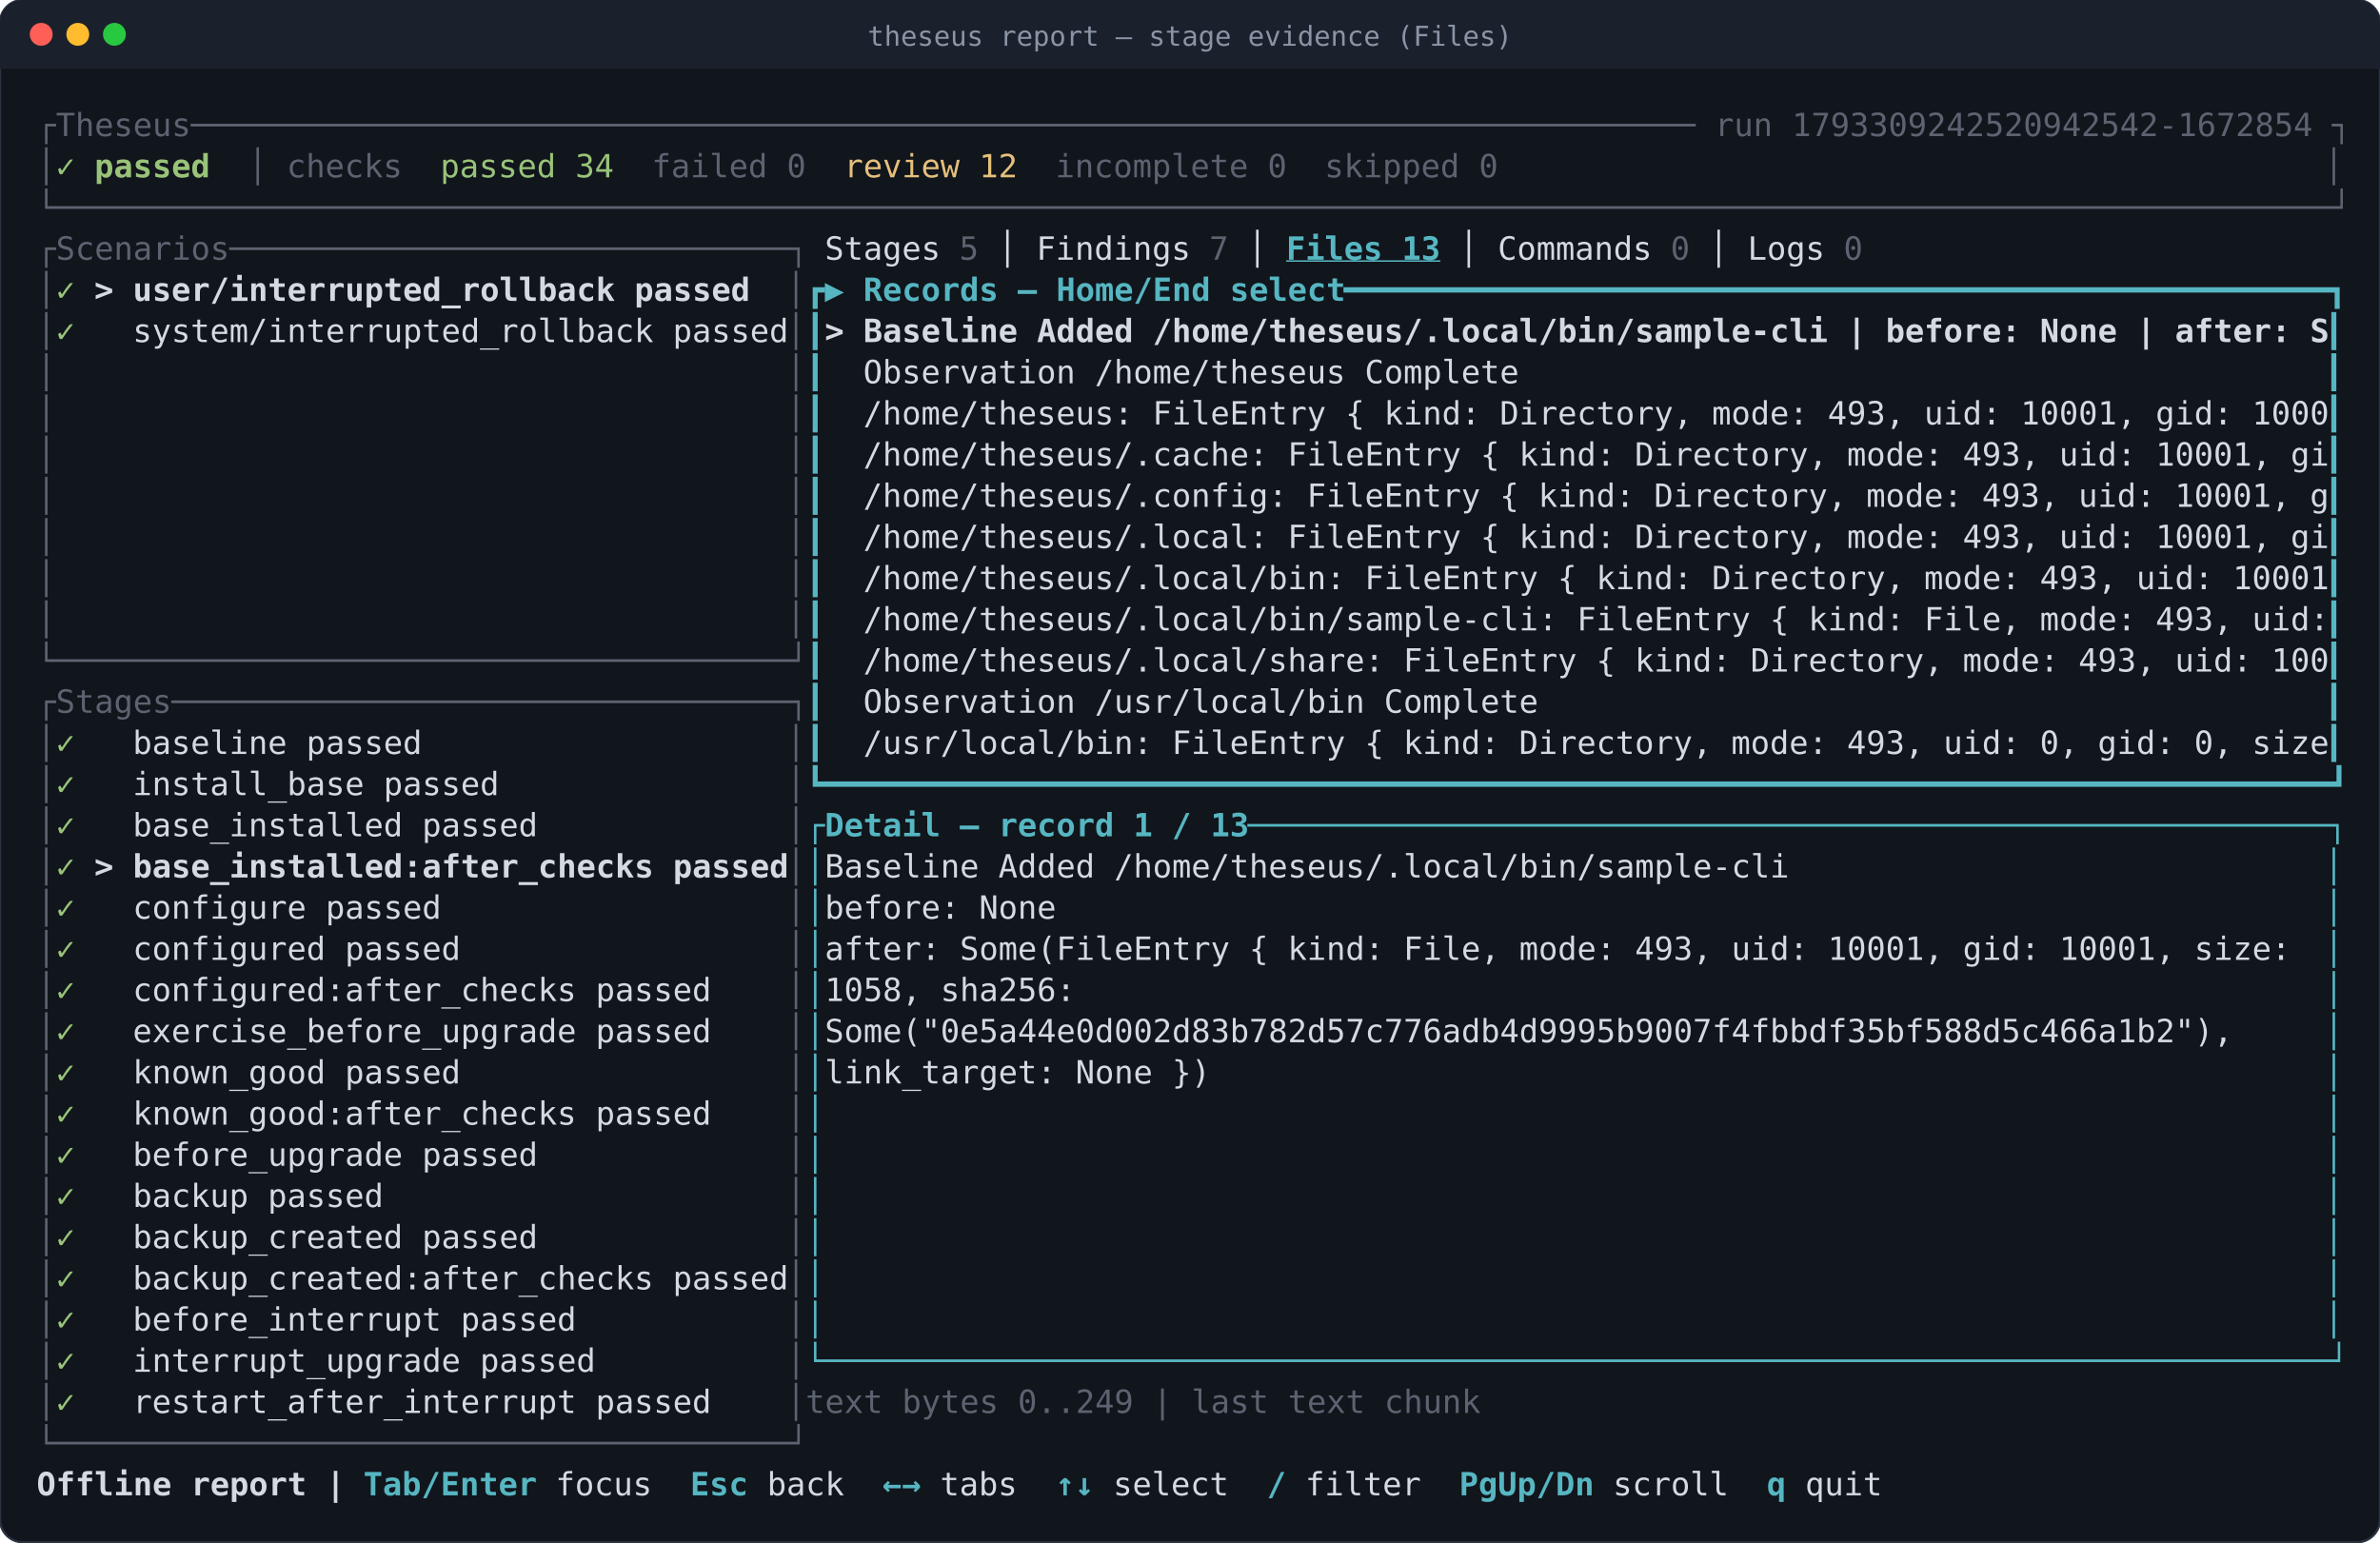
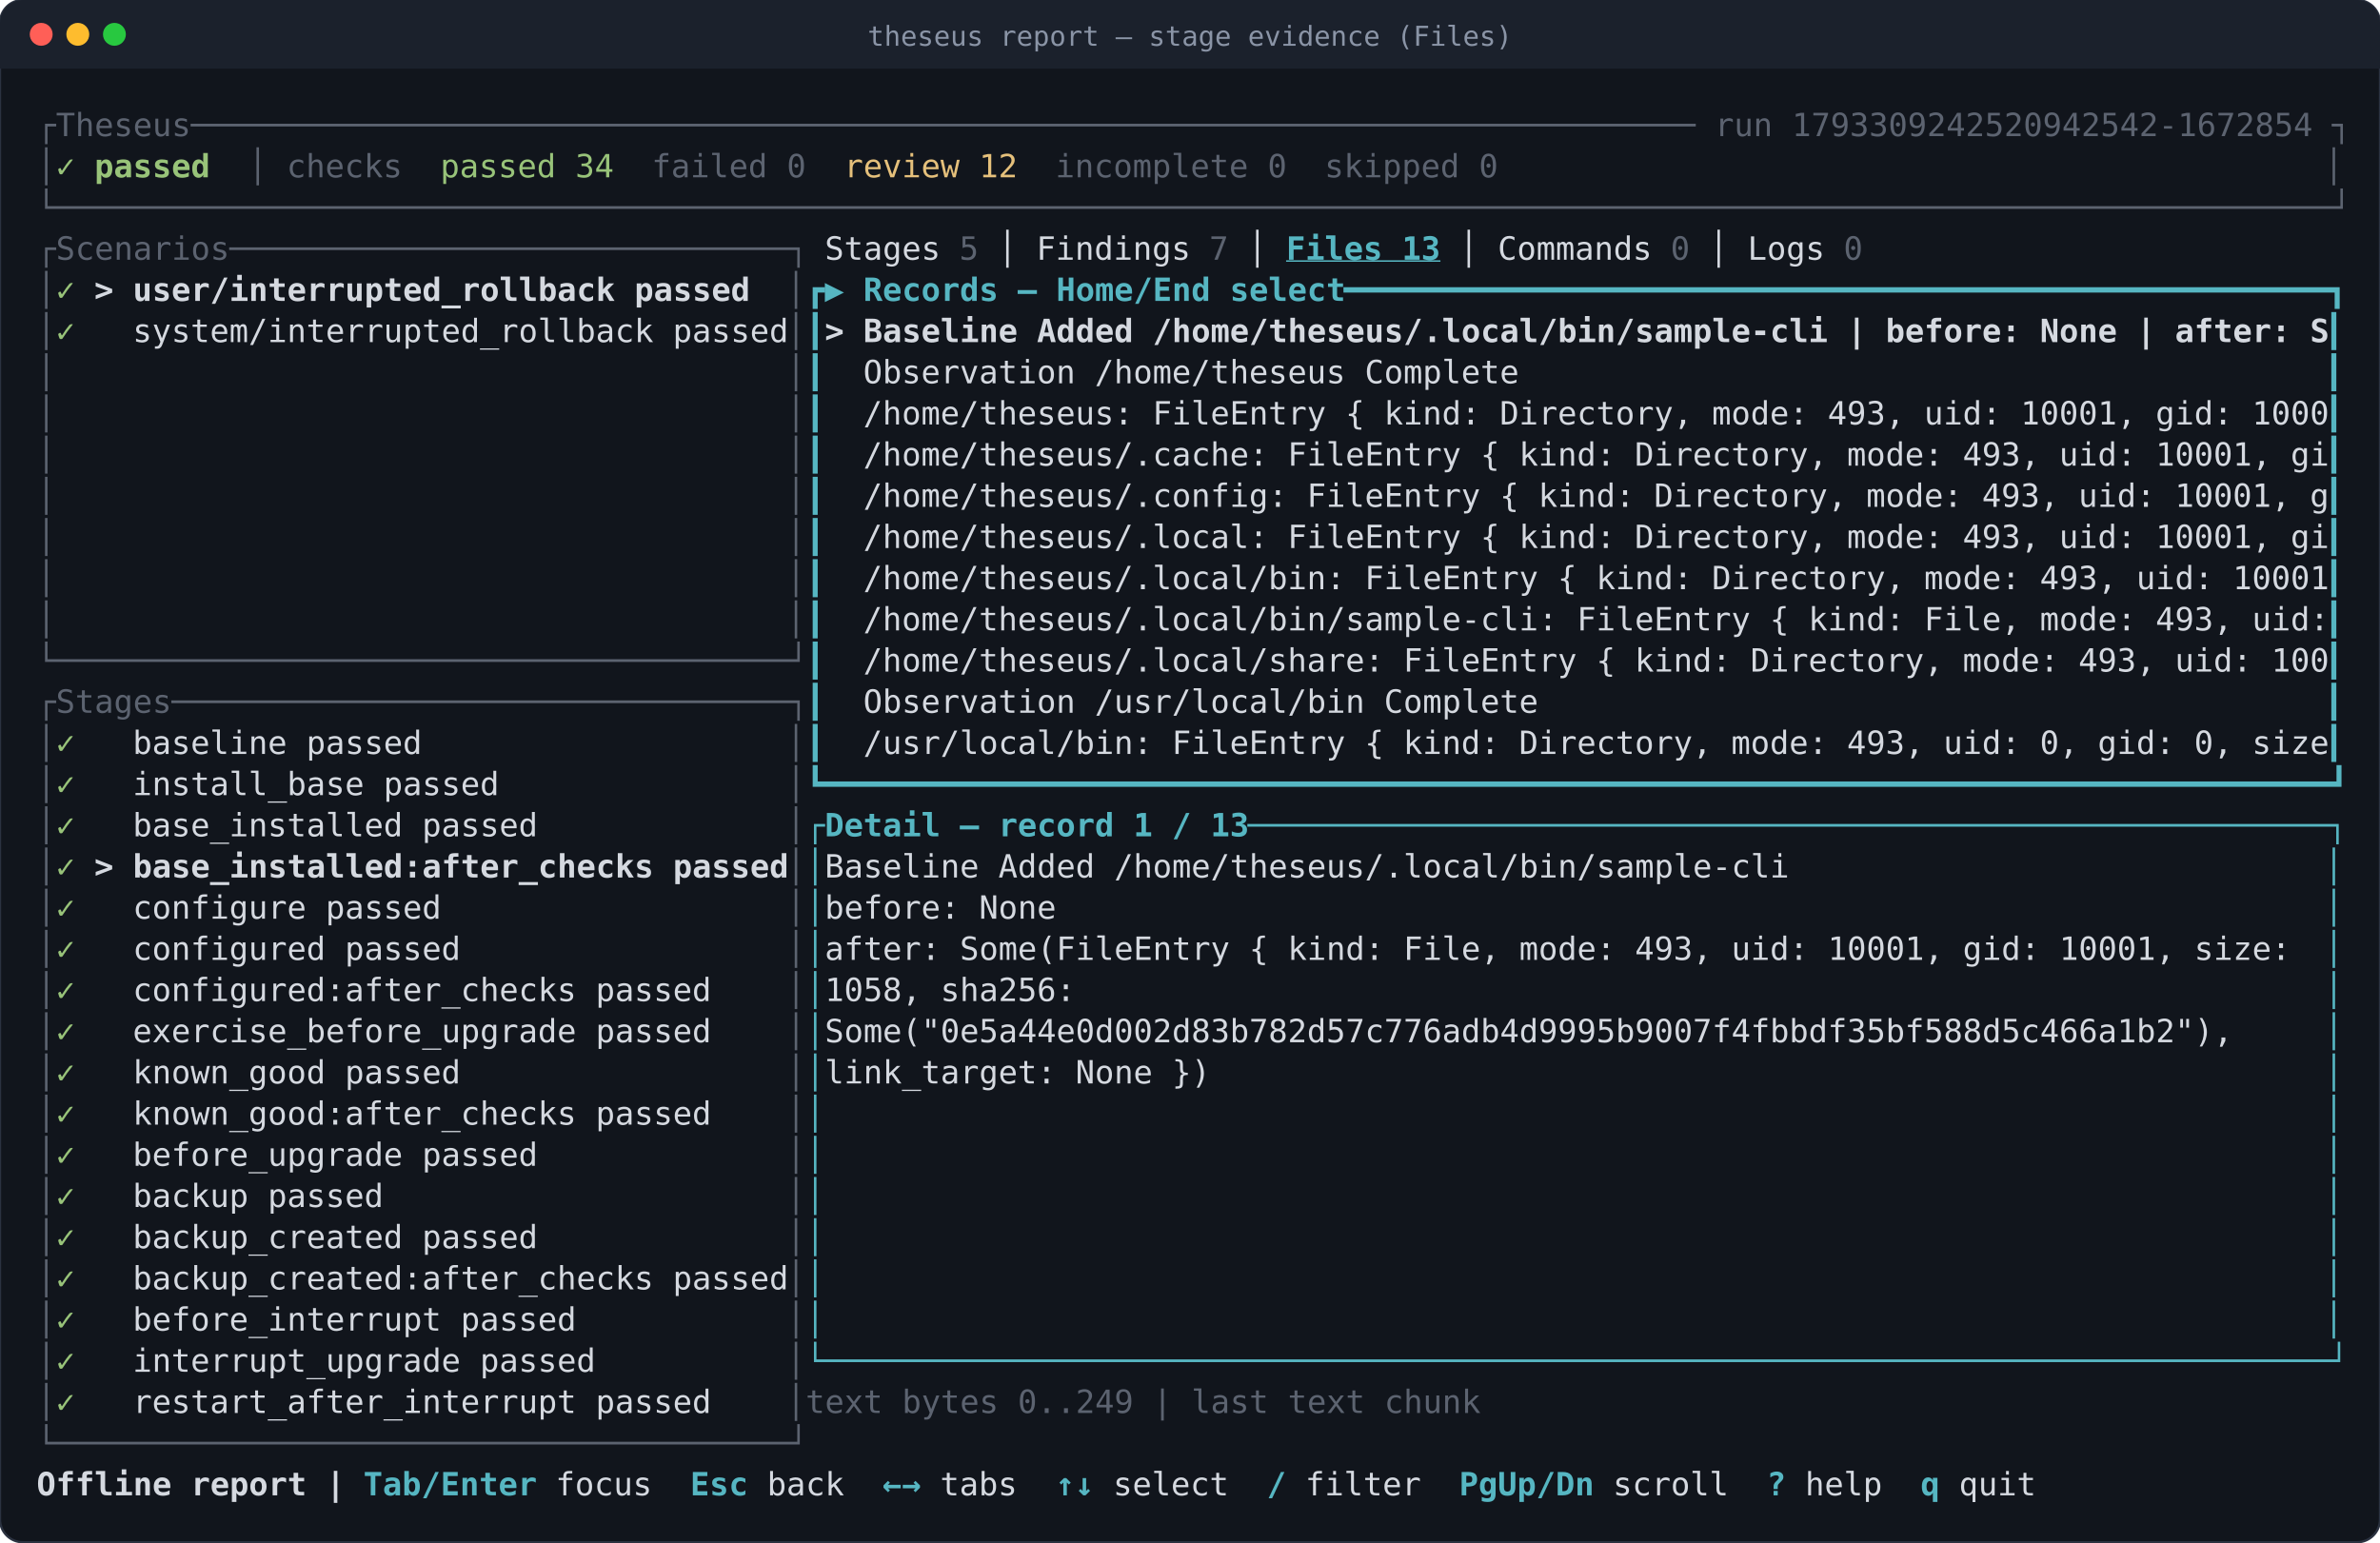
<svg xmlns="http://www.w3.org/2000/svg" width="1040" height="674" viewBox="0 0 1040 674" role="img" aria-label="theseus report — stage evidence (Files)">
  <style>text{font-family:ui-monospace, 'SFMono-Regular', 'DejaVu Sans Mono', Menlo, Consolas, 'Liberation Mono', monospace;font-size:14px;white-space:pre}.c0{fill:#5c6370}.c1{fill:#98c379;font-weight:bold}.c2{fill:#98c379}.c3{fill:#e5c07b}.c4{fill:#d5d9e0}.c5{fill:#56b6c2;font-weight:bold;text-decoration:underline}.c6{fill:#d5d9e0;font-weight:bold}.c7{fill:#56b6c2}.c8{fill:#56b6c2;font-weight:bold}</style>
  <rect width="1040" height="674" rx="10" fill="#11151c" stroke="#2b3240" />
  <path d="M0 10a10 10 0 0 1 10-10h1020a10 10 0 0 1 10 10v20H0z" fill="#1b212c" />
  <circle cx="18" cy="15" r="5" fill="#ff5f57" />
  <circle cx="34" cy="15" r="5" fill="#febc2e" />
  <circle cx="50" cy="15" r="5" fill="#28c840" />
  <text x="520" y="20" text-anchor="middle" style="font-size:12px;fill:#8a94a6">theseus report — stage evidence (Files)</text>
  <text y="59.5">
    <tspan x="16" textLength="1008" class="c0">┌Theseus────────────────────────────────────────────────────────────────────────────── run 1793309242520942542-1672854 ┐</tspan>
  </text>
  <text y="77.5">
    <tspan x="16" textLength="8.4" class="c0">│</tspan>
    <tspan x="24.4" textLength="67.2" class="c1">✓ passed</tspan>
    <tspan x="108.4" textLength="67.2" class="c0">│ checks</tspan>
    <tspan x="192.4" textLength="75.6" class="c2">passed 34</tspan>
    <tspan x="284.8" textLength="67.2" class="c0">failed 0</tspan>
    <tspan x="368.8" textLength="75.6" class="c3">review 12</tspan>
    <tspan x="461.2" textLength="100.8" class="c0">incomplete 0</tspan>
    <tspan x="578.8" textLength="75.6" class="c0">skipped 0</tspan>
    <tspan x="1015.6" textLength="8.4" class="c0">│</tspan>
  </text>
  <text y="95.5">
    <tspan x="16" textLength="1008" class="c0">└──────────────────────────────────────────────────────────────────────────────────────────────────────────────────────┘</tspan>
  </text>
  <text y="113.5">
    <tspan x="16" textLength="336" class="c0">┌Scenarios─────────────────────────────┐</tspan>
    <tspan x="360.4" textLength="50.4" class="c4">Stages</tspan>
    <tspan x="419.2" textLength="8.4" class="c0">5</tspan>
    <tspan x="436" textLength="84" class="c4">│ Findings</tspan>
    <tspan x="528.4" textLength="8.4" class="c0">7</tspan>
    <tspan x="545.2" textLength="8.4" class="c4">│</tspan>
    <tspan x="562" textLength="67.2" class="c5">Files 13</tspan>
    <tspan x="637.6" textLength="84" class="c4">│ Commands</tspan>
    <tspan x="730" textLength="8.4" class="c0">0</tspan>
    <tspan x="746.8" textLength="50.4" class="c4">│ Logs</tspan>
    <tspan x="805.6" textLength="8.4" class="c0">0</tspan>
  </text>
  <text y="131.5">
    <tspan x="16" textLength="8.4" class="c0">│</tspan>
    <tspan x="24.4" textLength="8.4" class="c2">✓</tspan>
    <tspan x="41.2" textLength="285.6" class="c6">&gt; user/interrupted_rollback passed</tspan>
    <tspan x="343.6" textLength="8.4" class="c0">│</tspan>
    <tspan x="352" textLength="8.4" class="c7">┏</tspan>
    <tspan x="360.4" textLength="226.8" class="c8">▶ Records — Home/End select</tspan>
    <tspan x="587.2" textLength="436.8" class="c7">━━━━━━━━━━━━━━━━━━━━━━━━━━━━━━━━━━━━━━━━━━━━━━━━━━━┓</tspan>
  </text>
  <text y="149.5">
    <tspan x="16" textLength="8.4" class="c0">│</tspan>
    <tspan x="24.4" textLength="8.4" class="c2">✓</tspan>
    <tspan x="58" textLength="285.6" class="c4">system/interrupted_rollback passed</tspan>
    <tspan x="343.6" textLength="8.4" class="c0">│</tspan>
    <tspan x="352" textLength="8.4" class="c7">┃</tspan>
    <tspan x="360.4" textLength="655.2" class="c6">&gt; Baseline Added /home/theseus/.local/bin/sample-cli | before: None | after: S</tspan>
    <tspan x="1015.6" textLength="8.4" class="c7">┃</tspan>
  </text>
  <text y="167.5">
    <tspan x="16" textLength="8.4" class="c0">│</tspan>
    <tspan x="343.6" textLength="8.4" class="c0">│</tspan>
    <tspan x="352" textLength="8.4" class="c7">┃</tspan>
    <tspan x="377.2" textLength="285.6" class="c4">Observation /home/theseus Complete</tspan>
    <tspan x="1015.6" textLength="8.4" class="c7">┃</tspan>
  </text>
  <text y="185.5">
    <tspan x="16" textLength="8.4" class="c0">│</tspan>
    <tspan x="343.6" textLength="8.4" class="c0">│</tspan>
    <tspan x="352" textLength="8.4" class="c7">┃</tspan>
    <tspan x="377.2" textLength="638.4" class="c4">/home/theseus: FileEntry { kind: Directory, mode: 493, uid: 10001, gid: 1000</tspan>
    <tspan x="1015.6" textLength="8.4" class="c7">┃</tspan>
  </text>
  <text y="203.5">
    <tspan x="16" textLength="8.4" class="c0">│</tspan>
    <tspan x="343.6" textLength="8.4" class="c0">│</tspan>
    <tspan x="352" textLength="8.4" class="c7">┃</tspan>
    <tspan x="377.2" textLength="638.4" class="c4">/home/theseus/.cache: FileEntry { kind: Directory, mode: 493, uid: 10001, gi</tspan>
    <tspan x="1015.6" textLength="8.4" class="c7">┃</tspan>
  </text>
  <text y="221.5">
    <tspan x="16" textLength="8.4" class="c0">│</tspan>
    <tspan x="343.6" textLength="8.4" class="c0">│</tspan>
    <tspan x="352" textLength="8.4" class="c7">┃</tspan>
    <tspan x="377.2" textLength="638.4" class="c4">/home/theseus/.config: FileEntry { kind: Directory, mode: 493, uid: 10001, g</tspan>
    <tspan x="1015.6" textLength="8.4" class="c7">┃</tspan>
  </text>
  <text y="239.5">
    <tspan x="16" textLength="8.4" class="c0">│</tspan>
    <tspan x="343.6" textLength="8.4" class="c0">│</tspan>
    <tspan x="352" textLength="8.4" class="c7">┃</tspan>
    <tspan x="377.2" textLength="638.4" class="c4">/home/theseus/.local: FileEntry { kind: Directory, mode: 493, uid: 10001, gi</tspan>
    <tspan x="1015.6" textLength="8.4" class="c7">┃</tspan>
  </text>
  <text y="257.5">
    <tspan x="16" textLength="8.4" class="c0">│</tspan>
    <tspan x="343.6" textLength="8.4" class="c0">│</tspan>
    <tspan x="352" textLength="8.4" class="c7">┃</tspan>
    <tspan x="377.2" textLength="638.4" class="c4">/home/theseus/.local/bin: FileEntry { kind: Directory, mode: 493, uid: 10001</tspan>
    <tspan x="1015.6" textLength="8.4" class="c7">┃</tspan>
  </text>
  <text y="275.5">
    <tspan x="16" textLength="8.4" class="c0">│</tspan>
    <tspan x="343.6" textLength="8.4" class="c0">│</tspan>
    <tspan x="352" textLength="8.4" class="c7">┃</tspan>
    <tspan x="377.2" textLength="638.4" class="c4">/home/theseus/.local/bin/sample-cli: FileEntry { kind: File, mode: 493, uid:</tspan>
    <tspan x="1015.6" textLength="8.4" class="c7">┃</tspan>
  </text>
  <text y="293.5">
    <tspan x="16" textLength="336" class="c0">└──────────────────────────────────────┘</tspan>
    <tspan x="352" textLength="8.4" class="c7">┃</tspan>
    <tspan x="377.2" textLength="638.4" class="c4">/home/theseus/.local/share: FileEntry { kind: Directory, mode: 493, uid: 100</tspan>
    <tspan x="1015.6" textLength="8.4" class="c7">┃</tspan>
  </text>
  <text y="311.5">
    <tspan x="16" textLength="336" class="c0">┌Stages────────────────────────────────┐</tspan>
    <tspan x="352" textLength="8.4" class="c7">┃</tspan>
    <tspan x="377.2" textLength="294" class="c4">Observation /usr/local/bin Complete</tspan>
    <tspan x="1015.6" textLength="8.4" class="c7">┃</tspan>
  </text>
  <text y="329.5">
    <tspan x="16" textLength="8.4" class="c0">│</tspan>
    <tspan x="24.4" textLength="8.4" class="c2">✓</tspan>
    <tspan x="58" textLength="126" class="c4">baseline passed</tspan>
    <tspan x="343.6" textLength="8.4" class="c0">│</tspan>
    <tspan x="352" textLength="8.4" class="c7">┃</tspan>
    <tspan x="377.2" textLength="638.4" class="c4">/usr/local/bin: FileEntry { kind: Directory, mode: 493, uid: 0, gid: 0, size</tspan>
    <tspan x="1015.6" textLength="8.4" class="c7">┃</tspan>
  </text>
  <text y="347.5">
    <tspan x="16" textLength="8.4" class="c0">│</tspan>
    <tspan x="24.4" textLength="8.4" class="c2">✓</tspan>
    <tspan x="58" textLength="159.6" class="c4">install_base passed</tspan>
    <tspan x="343.6" textLength="8.4" class="c0">│</tspan>
    <tspan x="352" textLength="672" class="c7">┗━━━━━━━━━━━━━━━━━━━━━━━━━━━━━━━━━━━━━━━━━━━━━━━━━━━━━━━━━━━━━━━━━━━━━━━━━━━━━━┛</tspan>
  </text>
  <text y="365.5">
    <tspan x="16" textLength="8.4" class="c0">│</tspan>
    <tspan x="24.4" textLength="8.4" class="c2">✓</tspan>
    <tspan x="58" textLength="176.4" class="c4">base_installed passed</tspan>
    <tspan x="343.6" textLength="8.4" class="c0">│</tspan>
    <tspan x="352" textLength="8.4" class="c7">┌</tspan>
    <tspan x="360.4" textLength="184.8" class="c8">Detail — record 1 / 13</tspan>
    <tspan x="545.2" textLength="478.8" class="c7">────────────────────────────────────────────────────────┐</tspan>
  </text>
  <text y="383.5">
    <tspan x="16" textLength="8.4" class="c0">│</tspan>
    <tspan x="24.4" textLength="8.4" class="c2">✓</tspan>
    <tspan x="41.2" textLength="302.4" class="c6">&gt; base_installed:after_checks passed</tspan>
    <tspan x="343.6" textLength="8.4" class="c0">│</tspan>
    <tspan x="352" textLength="8.4" class="c7">│</tspan>
    <tspan x="360.4" textLength="420" class="c4">Baseline Added /home/theseus/.local/bin/sample-cli</tspan>
    <tspan x="1015.6" textLength="8.4" class="c7">│</tspan>
  </text>
  <text y="401.5">
    <tspan x="16" textLength="8.4" class="c0">│</tspan>
    <tspan x="24.4" textLength="8.4" class="c2">✓</tspan>
    <tspan x="58" textLength="134.4" class="c4">configure passed</tspan>
    <tspan x="343.6" textLength="8.4" class="c0">│</tspan>
    <tspan x="352" textLength="8.4" class="c7">│</tspan>
    <tspan x="360.4" textLength="100.8" class="c4">before: None</tspan>
    <tspan x="1015.6" textLength="8.4" class="c7">│</tspan>
  </text>
  <text y="419.5">
    <tspan x="16" textLength="8.4" class="c0">│</tspan>
    <tspan x="24.4" textLength="8.4" class="c2">✓</tspan>
    <tspan x="58" textLength="142.8" class="c4">configured passed</tspan>
    <tspan x="343.6" textLength="8.4" class="c0">│</tspan>
    <tspan x="352" textLength="8.4" class="c7">│</tspan>
    <tspan x="360.4" textLength="638.4" class="c4">after: Some(FileEntry { kind: File, mode: 493, uid: 10001, gid: 10001, size:</tspan>
    <tspan x="1015.6" textLength="8.4" class="c7">│</tspan>
  </text>
  <text y="437.5">
    <tspan x="16" textLength="8.4" class="c0">│</tspan>
    <tspan x="24.4" textLength="8.4" class="c2">✓</tspan>
    <tspan x="58" textLength="252" class="c4">configured:after_checks passed</tspan>
    <tspan x="343.6" textLength="8.4" class="c0">│</tspan>
    <tspan x="352" textLength="8.4" class="c7">│</tspan>
    <tspan x="360.4" textLength="109.2" class="c4">1058, sha256:</tspan>
    <tspan x="1015.6" textLength="8.4" class="c7">│</tspan>
  </text>
  <text y="455.5">
    <tspan x="16" textLength="8.4" class="c0">│</tspan>
    <tspan x="24.4" textLength="8.4" class="c2">✓</tspan>
    <tspan x="58" textLength="252" class="c4">exercise_before_upgrade passed</tspan>
    <tspan x="343.6" textLength="8.4" class="c0">│</tspan>
    <tspan x="352" textLength="8.4" class="c7">│</tspan>
    <tspan x="360.4" textLength="613.2" class="c4">Some("0e5a44e0d002d83b782d57c776adb4d9995b9007f4fbbdf35bf588d5c466a1b2"),</tspan>
    <tspan x="1015.6" textLength="8.4" class="c7">│</tspan>
  </text>
  <text y="473.5">
    <tspan x="16" textLength="8.4" class="c0">│</tspan>
    <tspan x="24.4" textLength="8.4" class="c2">✓</tspan>
    <tspan x="58" textLength="142.8" class="c4">known_good passed</tspan>
    <tspan x="343.6" textLength="8.4" class="c0">│</tspan>
    <tspan x="352" textLength="8.4" class="c7">│</tspan>
    <tspan x="360.4" textLength="168" class="c4">link_target: None })</tspan>
    <tspan x="1015.6" textLength="8.4" class="c7">│</tspan>
  </text>
  <text y="491.5">
    <tspan x="16" textLength="8.4" class="c0">│</tspan>
    <tspan x="24.4" textLength="8.4" class="c2">✓</tspan>
    <tspan x="58" textLength="252" class="c4">known_good:after_checks passed</tspan>
    <tspan x="343.6" textLength="8.4" class="c0">│</tspan>
    <tspan x="352" textLength="8.4" class="c7">│</tspan>
    <tspan x="1015.6" textLength="8.4" class="c7">│</tspan>
  </text>
  <text y="509.5">
    <tspan x="16" textLength="8.4" class="c0">│</tspan>
    <tspan x="24.4" textLength="8.4" class="c2">✓</tspan>
    <tspan x="58" textLength="176.4" class="c4">before_upgrade passed</tspan>
    <tspan x="343.6" textLength="8.4" class="c0">│</tspan>
    <tspan x="352" textLength="8.4" class="c7">│</tspan>
    <tspan x="1015.6" textLength="8.4" class="c7">│</tspan>
  </text>
  <text y="527.5">
    <tspan x="16" textLength="8.4" class="c0">│</tspan>
    <tspan x="24.4" textLength="8.4" class="c2">✓</tspan>
    <tspan x="58" textLength="109.2" class="c4">backup passed</tspan>
    <tspan x="343.6" textLength="8.4" class="c0">│</tspan>
    <tspan x="352" textLength="8.4" class="c7">│</tspan>
    <tspan x="1015.6" textLength="8.4" class="c7">│</tspan>
  </text>
  <text y="545.5">
    <tspan x="16" textLength="8.4" class="c0">│</tspan>
    <tspan x="24.4" textLength="8.4" class="c2">✓</tspan>
    <tspan x="58" textLength="176.4" class="c4">backup_created passed</tspan>
    <tspan x="343.6" textLength="8.4" class="c0">│</tspan>
    <tspan x="352" textLength="8.4" class="c7">│</tspan>
    <tspan x="1015.6" textLength="8.4" class="c7">│</tspan>
  </text>
  <text y="563.5">
    <tspan x="16" textLength="8.4" class="c0">│</tspan>
    <tspan x="24.4" textLength="8.4" class="c2">✓</tspan>
    <tspan x="58" textLength="285.6" class="c4">backup_created:after_checks passed</tspan>
    <tspan x="343.6" textLength="8.4" class="c0">│</tspan>
    <tspan x="352" textLength="8.4" class="c7">│</tspan>
    <tspan x="1015.6" textLength="8.4" class="c7">│</tspan>
  </text>
  <text y="581.5">
    <tspan x="16" textLength="8.4" class="c0">│</tspan>
    <tspan x="24.4" textLength="8.4" class="c2">✓</tspan>
    <tspan x="58" textLength="193.2" class="c4">before_interrupt passed</tspan>
    <tspan x="343.6" textLength="8.4" class="c0">│</tspan>
    <tspan x="352" textLength="8.4" class="c7">│</tspan>
    <tspan x="1015.6" textLength="8.4" class="c7">│</tspan>
  </text>
  <text y="599.5">
    <tspan x="16" textLength="8.4" class="c0">│</tspan>
    <tspan x="24.4" textLength="8.4" class="c2">✓</tspan>
    <tspan x="58" textLength="201.6" class="c4">interrupt_upgrade passed</tspan>
    <tspan x="343.6" textLength="8.4" class="c0">│</tspan>
    <tspan x="352" textLength="672" class="c7">└──────────────────────────────────────────────────────────────────────────────┘</tspan>
  </text>
  <text y="617.5">
    <tspan x="16" textLength="8.4" class="c0">│</tspan>
    <tspan x="24.4" textLength="8.4" class="c2">✓</tspan>
    <tspan x="58" textLength="252" class="c4">restart_after_interrupt passed</tspan>
    <tspan x="343.6" textLength="302.4" class="c0">│text bytes 0..249 | last text chunk</tspan>
  </text>
  <text y="635.5">
    <tspan x="16" textLength="336" class="c0">└──────────────────────────────────────┘</tspan>
  </text>
  <text y="653.5">
    <tspan x="16" textLength="134.4" class="c6">Offline report |</tspan>
    <tspan x="158.8" textLength="75.6" class="c8">Tab/Enter</tspan>
    <tspan x="242.8" textLength="42" class="c4">focus</tspan>
    <tspan x="301.6" textLength="25.2" class="c8">Esc</tspan>
    <tspan x="335.2" textLength="33.6" class="c4">back</tspan>
    <tspan x="385.6" textLength="16.8" class="c8">←→</tspan>
    <tspan x="410.8" textLength="33.6" class="c4">tabs</tspan>
    <tspan x="461.2" textLength="16.8" class="c8">↑↓</tspan>
    <tspan x="486.4" textLength="50.4" class="c4">select</tspan>
    <tspan x="553.6" textLength="8.4" class="c8">/</tspan>
    <tspan x="570.4" textLength="50.4" class="c4">filter</tspan>
    <tspan x="637.6" textLength="58.8" class="c8">PgUp/Dn</tspan>
    <tspan x="704.8" textLength="50.4" class="c4">scroll</tspan>
-     <tspan x="772" textLength="8.4" class="c8">q</tspan>
-     <tspan x="788.8" textLength="33.6" class="c4">quit</tspan>
+     <tspan x="772" textLength="8.4" class="c8">?</tspan>
+     <tspan x="788.8" textLength="33.6" class="c4">help</tspan>
+     <tspan x="839.2" textLength="8.4" class="c8">q</tspan>
+     <tspan x="856" textLength="33.6" class="c4">quit</tspan>
  </text>
</svg>
